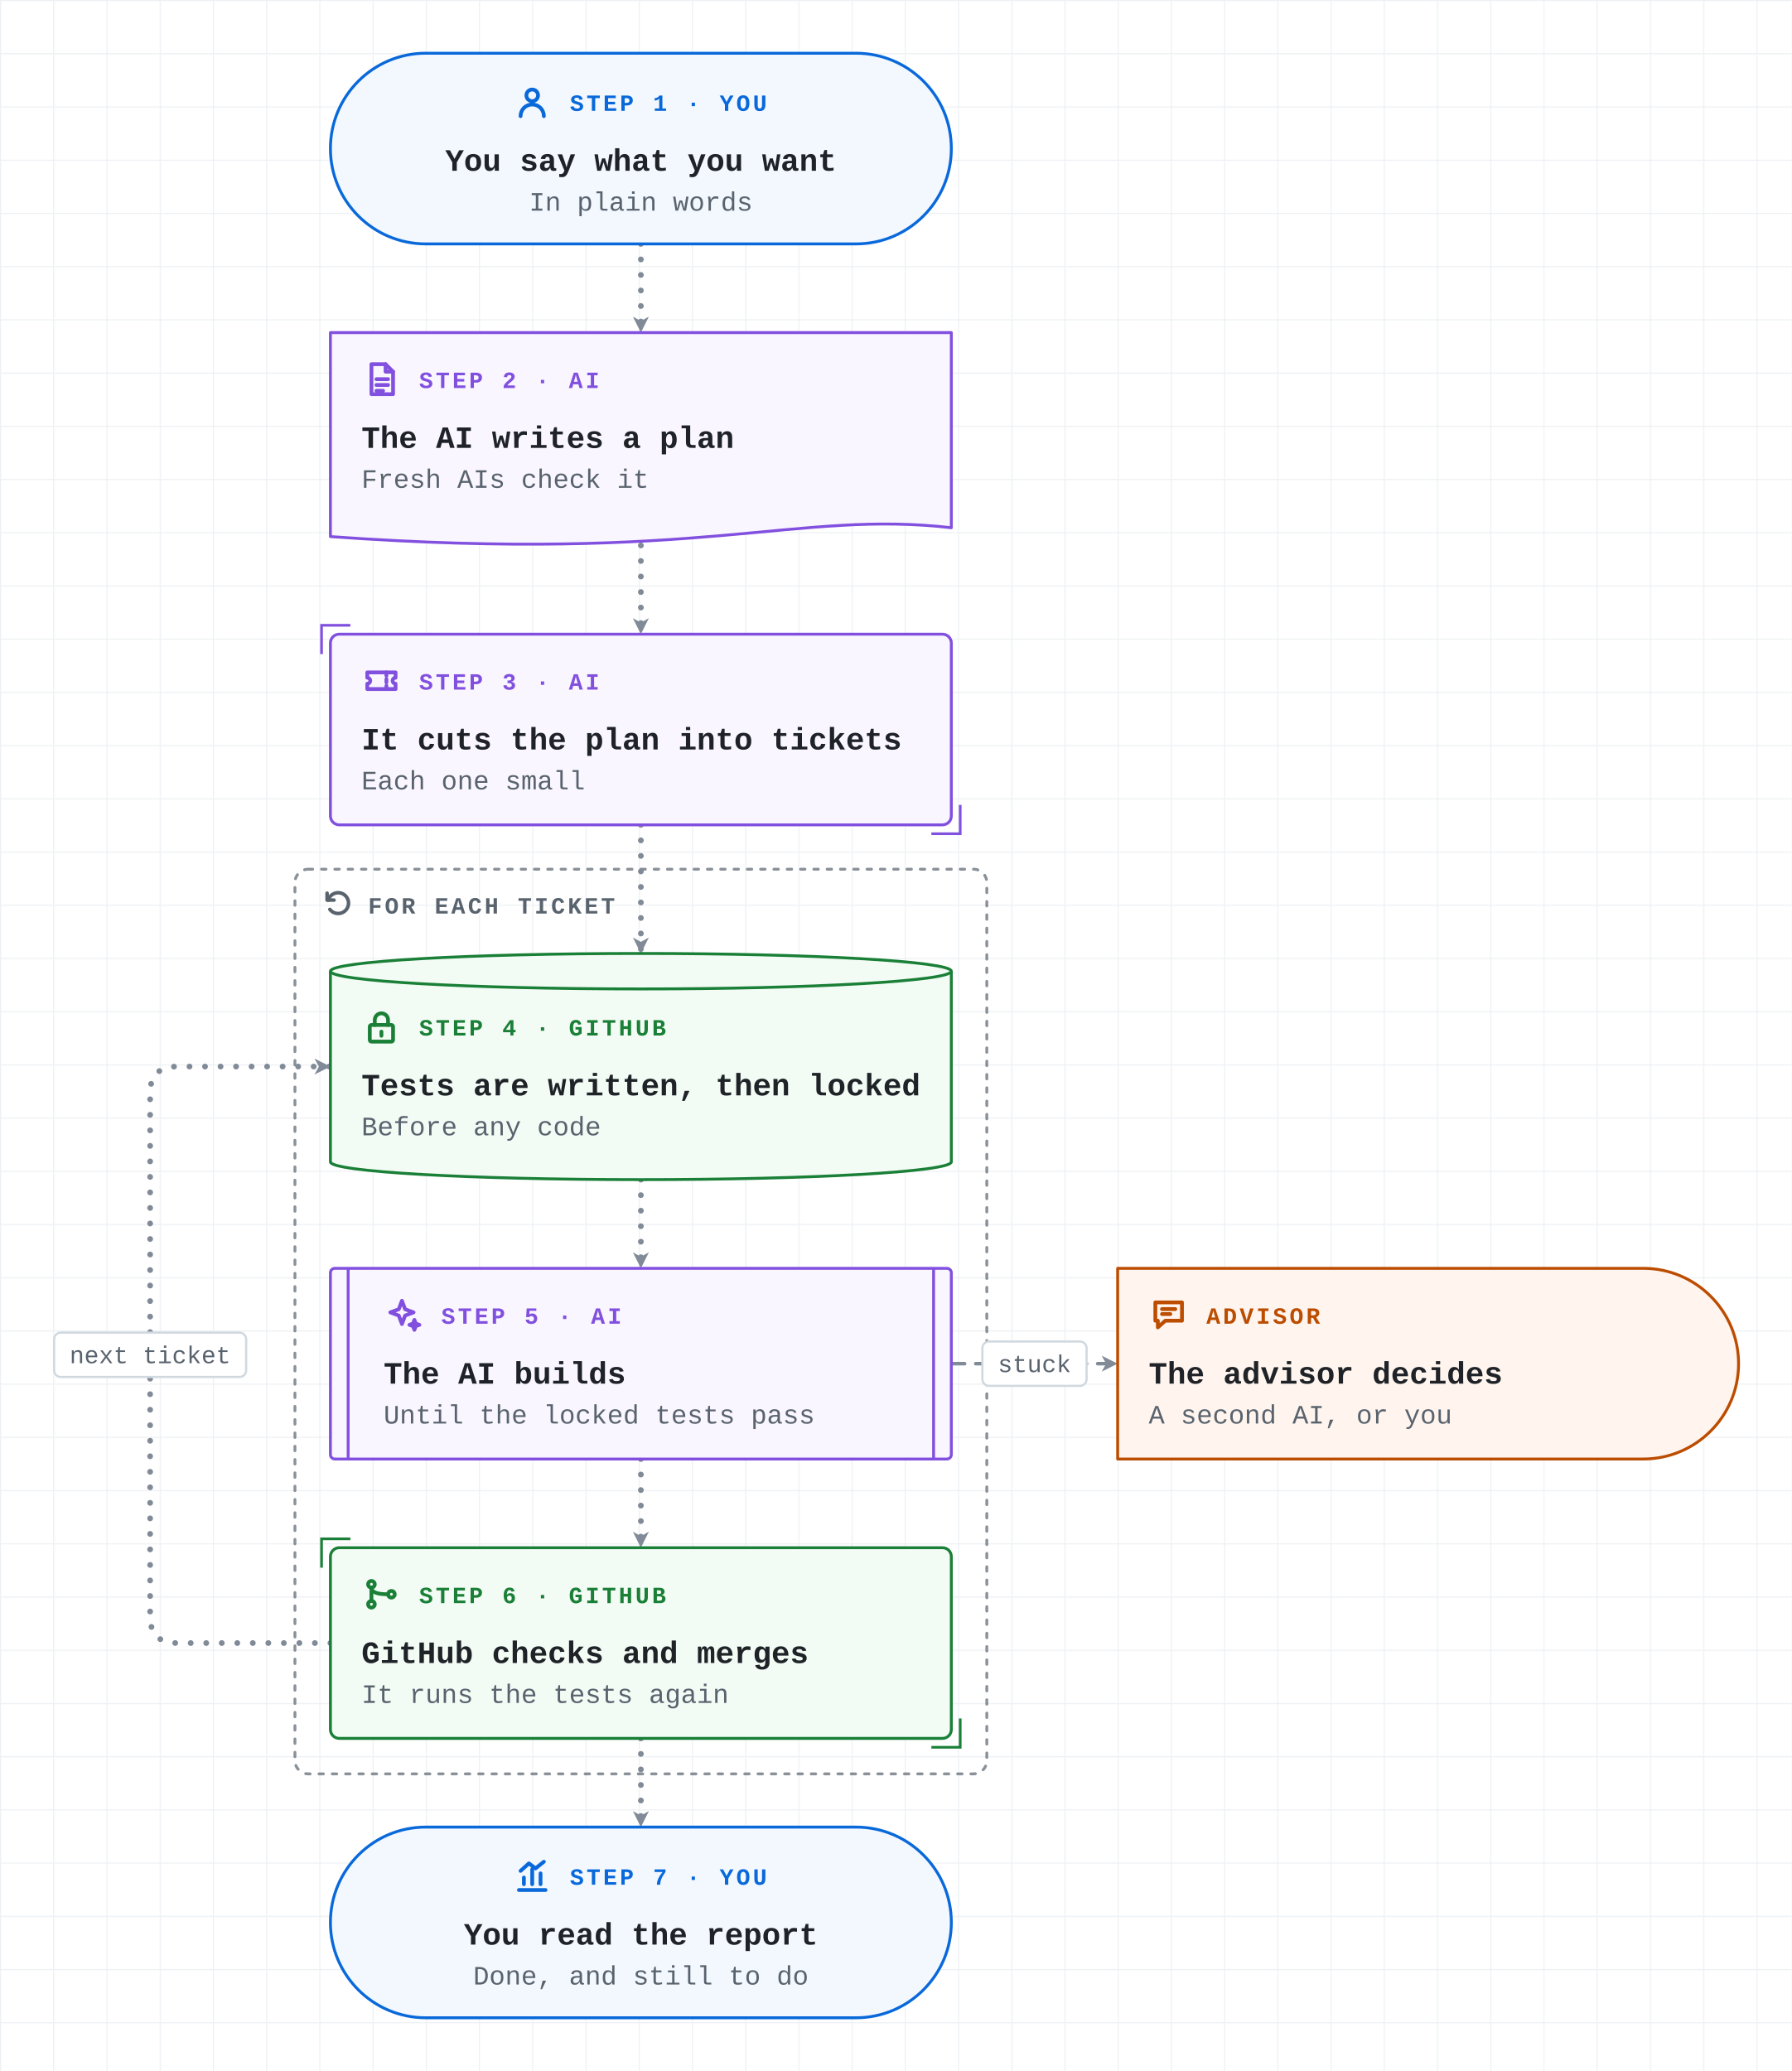
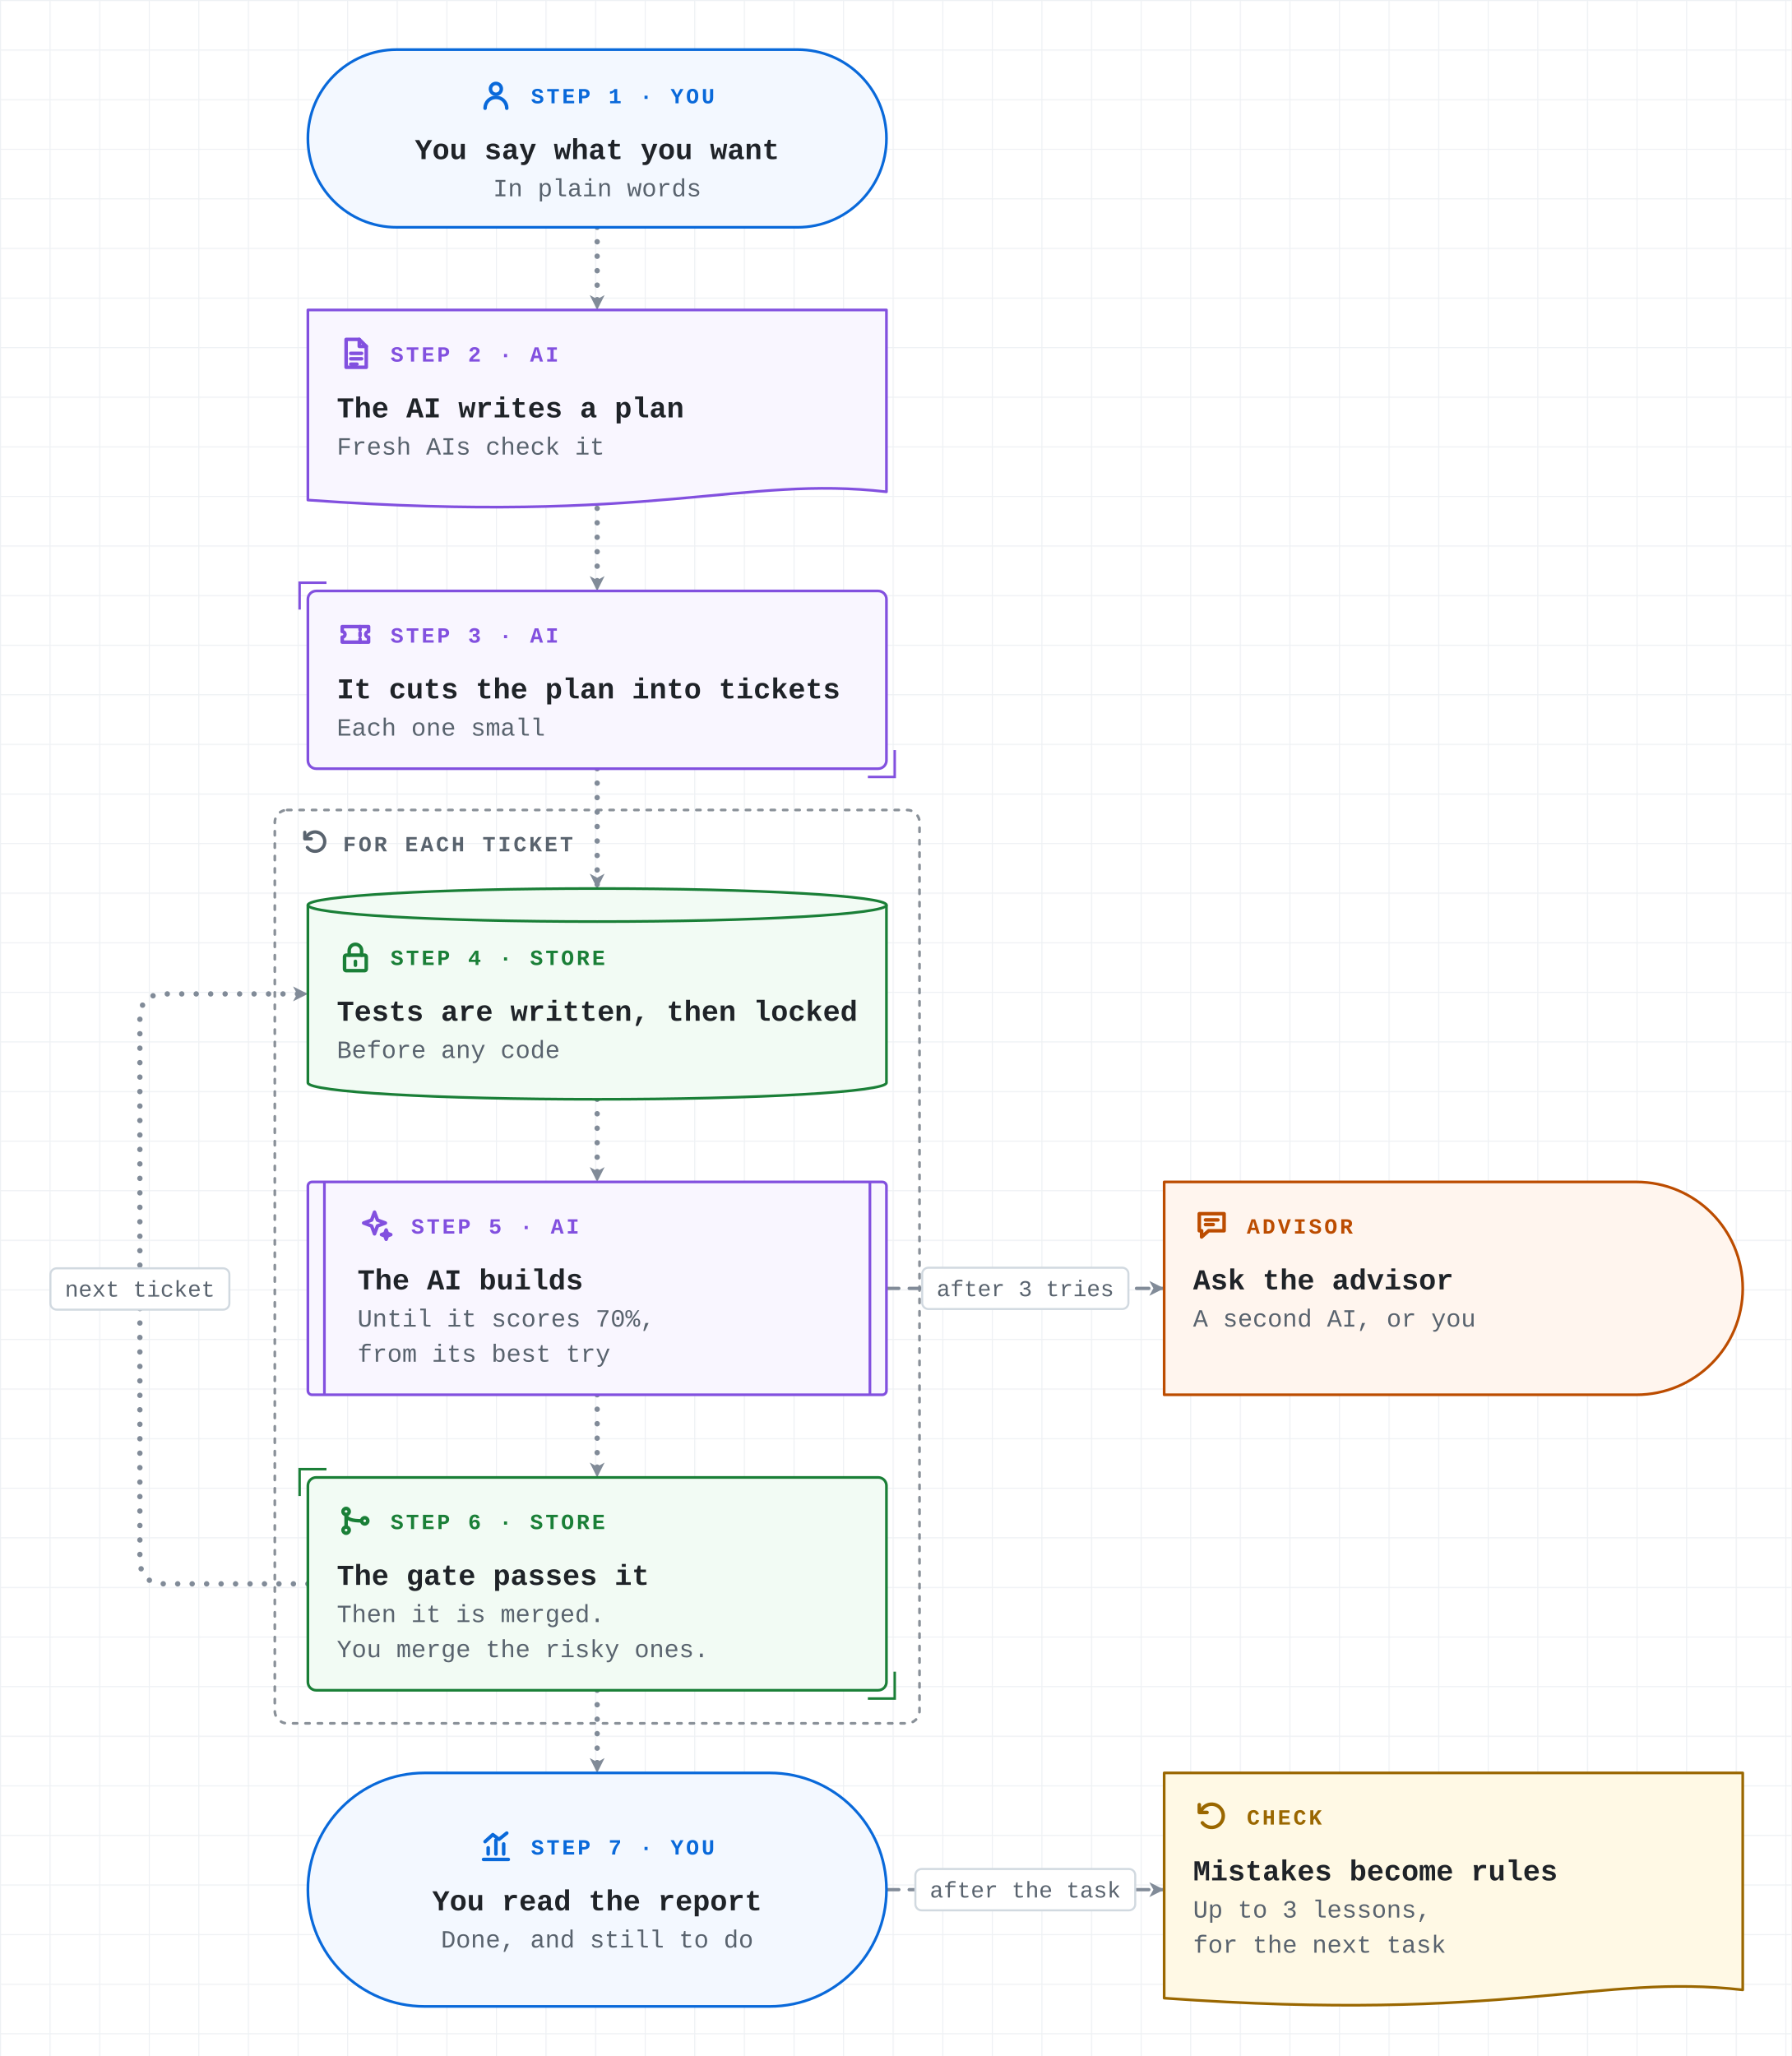
- <svg xmlns="http://www.w3.org/2000/svg" viewBox="-149 -24 808 934" width="808" height="934" role="img" aria-labelledby="title desc" font-family="ui-monospace, SFMono-Regular, 'JetBrains Mono', 'Cascadia Mono', Menlo, Consolas, 'Liberation Mono', monospace">
+ <svg xmlns="http://www.w3.org/2000/svg" viewBox="-149 -24 867 995" width="867" height="995" role="img" aria-labelledby="title desc" font-family="ui-monospace, SFMono-Regular, 'JetBrains Mono', 'Cascadia Mono', Menlo, Consolas, 'Liberation Mono', monospace">
  <defs>
    <marker id="arrow-plain" viewBox="0 0 10 10" refX="9" refY="5" markerWidth="9" markerHeight="9" markerUnits="userSpaceOnUse" orient="auto-start-reverse">
      <path d="M1,1 L9,5 L1,9 L3.2,5 z" fill="#818b98" />
    </marker>
    <marker id="arrow-fail" viewBox="0 0 10 10" refX="9" refY="5" markerWidth="9" markerHeight="9" markerUnits="userSpaceOnUse" orient="auto-start-reverse">
      <path d="M1,1 L9,5 L1,9 L3.2,5 z" fill="#cf222e" />
    </marker>
    <marker id="arrow-pass" viewBox="0 0 10 10" refX="9" refY="5" markerWidth="9" markerHeight="9" markerUnits="userSpaceOnUse" orient="auto-start-reverse">
      <path d="M1,1 L9,5 L1,9 L3.2,5 z" fill="#1a7f37" />
    </marker>
    <pattern id="grid" x="-149" y="-24" width="24" height="24" patternUnits="userSpaceOnUse">
      <path d="M24 0H0V24" fill="none" stroke="#eef1f4" stroke-width="1" />
    </pattern>
  </defs>
  <style>.main{stroke-width:2.6;stroke-dasharray:0 7;animation:flow 0.8s linear infinite}.side{stroke-width:1.6;stroke-dasharray:6 5;animation:side 1.6s linear infinite}@keyframes flow{to{stroke-dashoffset:-7}}@keyframes side{to{stroke-dashoffset:-11}}@media (prefers-reduced-motion:reduce){.main,.side{animation:none}.ticket{display:none}}</style>
-   <rect x="-149" y="-24" width="808" height="934" fill="#ffffff" />
-   <rect x="-149" y="-24" width="808" height="934" fill="url(#grid)" />
-   <rect x="-16.0" y="368.0" width="312.0" height="408.0" rx="6" fill="none" stroke="#59636e" stroke-opacity="0.7" stroke-width="1.3" stroke-dasharray="2 4" stroke-linecap="round" />
+   <rect x="-149" y="-24" width="867" height="995" fill="#ffffff" />
+   <rect x="-149" y="-24" width="867" height="995" fill="url(#grid)" />
+   <rect x="-16.0" y="368.0" width="312.0" height="442.0" rx="6" fill="none" stroke="#59636e" stroke-opacity="0.7" stroke-width="1.3" stroke-dasharray="2 4" stroke-linecap="round" />
  <g transform="translate(-4.0,376.0) scale(0.625)" fill="none" stroke="#59636e" stroke-width="2.56" stroke-linecap="round" stroke-linejoin="round">
    <path d="M4 4.5v5h5" />
    <path d="M4.8 9.5A7.5 7.5 0 1 1 6 16.2" />
  </g>
  <text x="17.0" y="388.0" font-size="10.5" font-weight="700" letter-spacing="1.2" fill="#59636e">FOR EACH TICKET</text>
  <path class="main" d="M140.0,86.0 L140.0,126.0" fill="none" stroke="#818b98" stroke-linecap="round" stroke-linejoin="round" marker-end="url(#arrow-plain)" />
  <path class="main" d="M140.0,222.0 L140.0,262.0" fill="none" stroke="#818b98" stroke-linecap="round" stroke-linejoin="round" marker-end="url(#arrow-plain)" />
  <path class="main" d="M140.0,348.0 L140.0,406.0" fill="none" stroke="#818b98" stroke-linecap="round" stroke-linejoin="round" marker-end="url(#arrow-plain)" />
  <path class="main" d="M140.0,508.0 L140.0,548.0" fill="none" stroke="#818b98" stroke-linecap="round" stroke-linejoin="round" marker-end="url(#arrow-plain)" />
-   <path class="main" d="M140.0,634.0 L140.0,674.0" fill="none" stroke="#818b98" stroke-linecap="round" stroke-linejoin="round" marker-end="url(#arrow-plain)" />
-   <path class="main" d="M140.0,760.0 L140.0,800.0" fill="none" stroke="#818b98" stroke-linecap="round" stroke-linejoin="round" marker-end="url(#arrow-plain)" />
-   <path class="main" d="M0.0,717.0 L-69.3,717.0 Q-81.3,717.0 -81.3,705.0 L-81.3,469.0 Q-81.3,457.0 -69.3,457.0 L0.0,457.0" fill="none" stroke="#818b98" stroke-linecap="round" stroke-linejoin="round" marker-end="url(#arrow-plain)" />
-   <path class="side" d="M280.0,591.0 L355.0,591.0" fill="none" stroke="#818b98" stroke-linecap="round" stroke-linejoin="round" marker-end="url(#arrow-plain)" />
+   <path class="main" d="M140.0,651.0 L140.0,691.0" fill="none" stroke="#818b98" stroke-linecap="round" stroke-linejoin="round" marker-end="url(#arrow-plain)" />
+   <path class="main" d="M140.0,794.0 L140.0,834.0" fill="none" stroke="#818b98" stroke-linecap="round" stroke-linejoin="round" marker-end="url(#arrow-plain)" />
+   <path class="main" d="M0.0,742.5 L-69.3,742.5 Q-81.3,742.5 -81.3,730.5 L-81.3,469.0 Q-81.3,457.0 -69.3,457.0 L0.0,457.0" fill="none" stroke="#818b98" stroke-linecap="round" stroke-linejoin="round" marker-end="url(#arrow-plain)" />
+   <path class="side" d="M280.0,599.5 L414.4,599.5" fill="none" stroke="#818b98" stroke-linecap="round" stroke-linejoin="round" marker-end="url(#arrow-plain)" />
+   <path class="side" d="M280.0,890.5 L414.4,890.5" fill="none" stroke="#818b98" stroke-linecap="round" stroke-linejoin="round" marker-end="url(#arrow-plain)" />
  <rect x="0.0" y="0.0" width="280.0" height="86.0" rx="43.0" fill="#f3f8ff" stroke="#0969da" stroke-width="1.3" stroke-linejoin="round" />
  <g transform="translate(82.0,13.0) scale(0.75)" fill="none" stroke="#0969da" stroke-width="2.27" stroke-linecap="round" stroke-linejoin="round">
    <path d="M12 4.5a3.5 3.5 0 1 0 0 7a3.5 3.5 0 1 0 0-7z" />
    <path d="M5 20.5c0-3.9 3.1-7 7-7s7 3.1 7 7" />
  </g>
  <text x="108.0" y="26.0" font-size="10.5" font-weight="700" letter-spacing="1.2" fill="#0969da">STEP 1 · YOU</text>
  <text x="140.0" y="53.0" text-anchor="middle" font-size="14" font-weight="700" fill="#1f2328">You say what you want</text>
  <text x="140.0" y="71.0" text-anchor="middle" font-size="12" fill="#59636e">In plain words</text>
  <path d="M0.0,126.0 H280.0 V214.0 C210.0,206.0 168.0,230.0 0.0,218.0 Z" fill="#f9f6ff" stroke="#8250df" stroke-width="1.3" stroke-linejoin="round" />
  <g transform="translate(14.0,138.0) scale(0.75)" fill="none" stroke="#8250df" stroke-width="2.27" stroke-linecap="round" stroke-linejoin="round">
    <path d="M6 3h8.5L19 7.5V21H6z" />
    <path d="M14.5 3v4.5H19" />
    <path d="M9 12h7M9 15.5h7M9 19h4" />
  </g>
  <text x="40.0" y="151.0" font-size="10.5" font-weight="700" letter-spacing="1.2" fill="#8250df">STEP 2 · AI</text>
  <text x="14.0" y="178.0" font-size="14" font-weight="700" fill="#1f2328">The AI writes a plan</text>
  <text x="14.0" y="196.0" font-size="12" fill="#59636e">Fresh AIs check it</text>
  <rect x="0.0" y="262.0" width="280.0" height="86.0" rx="4" fill="#f9f6ff" stroke="#8250df" stroke-width="1.3" stroke-linejoin="round" />
  <path d="M9.0,258.0 H-4.0 V271.0" fill="none" stroke="#8250df" stroke-width="1.2" />
  <path d="M271.0,352.0 H284.0 V339.0" fill="none" stroke="#8250df" stroke-width="1.2" />
  <g transform="translate(14.0,274.0) scale(0.75)" fill="none" stroke="#8250df" stroke-width="2.27" stroke-linecap="round" stroke-linejoin="round">
    <path d="M3.5 7h17v3.2a1.8 1.8 0 0 0 0 3.6V17h-17v-3.2a1.8 1.8 0 0 0 0-3.6z" />
    <path d="M15 7v2M15 11v2M15 15v2" />
  </g>
  <text x="40.0" y="287.0" font-size="10.5" font-weight="700" letter-spacing="1.2" fill="#8250df">STEP 3 · AI</text>
  <text x="14.0" y="314.0" font-size="14" font-weight="700" fill="#1f2328">It cuts the plan into tickets</text>
  <text x="14.0" y="332.0" font-size="12" fill="#59636e">Each one small</text>
  <path d="M0.0,414.0 A140.0,8 0 0 1 280.0,414.0 V500.0 A140.0,8 0 0 1 0.0,500.0 Z" fill="#f2fbf4" stroke="#1a7f37" stroke-width="1.3" stroke-linejoin="round" />
  <path d="M0.0,414.0 A140.0,8 0 0 0 280.0,414.0" fill="none" stroke="#1a7f37" stroke-width="1.3" />
  <g transform="translate(14.0,430.0) scale(0.75)" fill="none" stroke="#1a7f37" stroke-width="2.27" stroke-linecap="round" stroke-linejoin="round">
    <path d="M6 11h12a1 1 0 0 1 1 1v8a1 1 0 0 1-1 1H6a1 1 0 0 1-1-1v-8a1 1 0 0 1 1-1z" />
    <path d="M8 11V8a4 4 0 0 1 8 0v3" />
    <path d="M12 15v2.5" />
  </g>
-   <text x="40.0" y="443.0" font-size="10.5" font-weight="700" letter-spacing="1.2" fill="#1a7f37">STEP 4 · GITHUB</text>
+   <text x="40.0" y="443.0" font-size="10.5" font-weight="700" letter-spacing="1.2" fill="#1a7f37">STEP 4 · STORE</text>
  <text x="14.0" y="470.0" font-size="14" font-weight="700" fill="#1f2328">Tests are written, then locked</text>
  <text x="14.0" y="488.0" font-size="12" fill="#59636e">Before any code</text>
-   <rect x="0.0" y="548.0" width="280.0" height="86.0" rx="2" fill="#f9f6ff" stroke="#8250df" stroke-width="1.3" stroke-linejoin="round" />
-   <path d="M8.0,548.0 V634.0 M272.0,548.0 V634.0" stroke="#8250df" stroke-width="1.3" />
+   <rect x="0.0" y="548.0" width="280.0" height="103.0" rx="2" fill="#f9f6ff" stroke="#8250df" stroke-width="1.3" stroke-linejoin="round" />
+   <path d="M8.0,548.0 V651.0 M272.0,548.0 V651.0" stroke="#8250df" stroke-width="1.3" />
  <g transform="translate(24.0,560.0) scale(0.75)" fill="none" stroke="#8250df" stroke-width="2.27" stroke-linecap="round" stroke-linejoin="round">
    <path d="M11 3.5l1.9 5.1L18 10.5l-5.1 1.9L11 17.5l-1.9-5.1L4 10.5l5.1-1.9z" />
    <path d="M18.5 15l.8 2.2l2.2.8l-2.2.8l-.8 2.2l-.8-2.2l-2.2-.8l2.2-.8z" />
  </g>
  <text x="50.0" y="573.0" font-size="10.5" font-weight="700" letter-spacing="1.2" fill="#8250df">STEP 5 · AI</text>
  <text x="24.0" y="600.0" font-size="14" font-weight="700" fill="#1f2328">The AI builds</text>
-   <text x="24.0" y="618.0" font-size="12" fill="#59636e">Until the locked tests pass</text>
-   <rect x="0.0" y="674.0" width="280.0" height="86.0" rx="4" fill="#f2fbf4" stroke="#1a7f37" stroke-width="1.3" stroke-linejoin="round" />
-   <path d="M9.0,670.0 H-4.0 V683.0" fill="none" stroke="#1a7f37" stroke-width="1.2" />
-   <path d="M271.0,764.0 H284.0 V751.0" fill="none" stroke="#1a7f37" stroke-width="1.2" />
-   <g transform="translate(14.0,686.0) scale(0.75)" fill="none" stroke="#1a7f37" stroke-width="2.27" stroke-linecap="round" stroke-linejoin="round">
+   <text x="24.0" y="618.0" font-size="12" fill="#59636e">Until it scores 70%,</text>
+   <text x="24.0" y="635.0" font-size="12" fill="#59636e">from its best try</text>
+   <rect x="0.0" y="691.0" width="280.0" height="103.0" rx="4" fill="#f2fbf4" stroke="#1a7f37" stroke-width="1.3" stroke-linejoin="round" />
+   <path d="M9.0,687.0 H-4.0 V700.0" fill="none" stroke="#1a7f37" stroke-width="1.2" />
+   <path d="M271.0,798.0 H284.0 V785.0" fill="none" stroke="#1a7f37" stroke-width="1.2" />
+   <g transform="translate(14.0,703.0) scale(0.75)" fill="none" stroke="#1a7f37" stroke-width="2.27" stroke-linecap="round" stroke-linejoin="round">
    <path d="M6 4a2 2 0 1 0 0 4a2 2 0 1 0 0-4z" />
    <path d="M6 16a2 2 0 1 0 0 4a2 2 0 1 0 0-4z" />
    <path d="M18 10a2 2 0 1 0 0 4a2 2 0 1 0 0-4z" />
    <path d="M6 8v8" />
    <path d="M6 8c0 3 4 4 10 4" />
  </g>
-   <text x="40.0" y="699.0" font-size="10.5" font-weight="700" letter-spacing="1.2" fill="#1a7f37">STEP 6 · GITHUB</text>
-   <text x="14.0" y="726.0" font-size="14" font-weight="700" fill="#1f2328">GitHub checks and merges</text>
-   <text x="14.0" y="744.0" font-size="12" fill="#59636e">It runs the tests again</text>
-   <rect x="0.0" y="800.0" width="280.0" height="86.0" rx="43.0" fill="#f3f8ff" stroke="#0969da" stroke-width="1.3" stroke-linejoin="round" />
-   <g transform="translate(82.0,813.0) scale(0.75)" fill="none" stroke="#0969da" stroke-width="2.27" stroke-linecap="round" stroke-linejoin="round">
+   <text x="40.0" y="716.0" font-size="10.5" font-weight="700" letter-spacing="1.2" fill="#1a7f37">STEP 6 · STORE</text>
+   <text x="14.0" y="743.0" font-size="14" font-weight="700" fill="#1f2328">The gate passes it</text>
+   <text x="14.0" y="761.0" font-size="12" fill="#59636e">Then it is merged.</text>
+   <text x="14.0" y="778.0" font-size="12" fill="#59636e">You merge the risky ones.</text>
+   <rect x="0.0" y="834.0" width="280.0" height="113.0" rx="56.5" fill="#f3f8ff" stroke="#0969da" stroke-width="1.3" stroke-linejoin="round" />
+   <g transform="translate(82.0,860.5) scale(0.75)" fill="none" stroke="#0969da" stroke-width="2.27" stroke-linecap="round" stroke-linejoin="round">
    <path d="M4 20.5h16" />
    <path d="M7 17v-4M12 17V8M17 17v-6.5" />
    <path d="M5 9l5-4.5l4 3l5-4" />
  </g>
-   <text x="108.0" y="826.0" font-size="10.5" font-weight="700" letter-spacing="1.2" fill="#0969da">STEP 7 · YOU</text>
-   <text x="140.0" y="853.0" text-anchor="middle" font-size="14" font-weight="700" fill="#1f2328">You read the report</text>
-   <text x="140.0" y="871.0" text-anchor="middle" font-size="12" fill="#59636e">Done, and still to do</text>
-   <path d="M355.0,548.0 H592.0 A43.0,43.0 0 0 1 592.0,634.0 H355.0 Z" fill="#fff5ee" stroke="#bc4c00" stroke-width="1.3" stroke-linejoin="round" />
-   <g transform="translate(369.0,560.0) scale(0.75)" fill="none" stroke="#bc4c00" stroke-width="2.27" stroke-linecap="round" stroke-linejoin="round">
+   <text x="108.0" y="873.5" font-size="10.5" font-weight="700" letter-spacing="1.2" fill="#0969da">STEP 7 · YOU</text>
+   <text x="140.0" y="900.5" text-anchor="middle" font-size="14" font-weight="700" fill="#1f2328">You read the report</text>
+   <text x="140.0" y="918.5" text-anchor="middle" font-size="12" fill="#59636e">Done, and still to do</text>
+   <path d="M414.4,548.0 H642.9 A51.5,51.5 0 0 1 642.9,651.0 H414.4 Z" fill="#fff5ee" stroke="#bc4c00" stroke-width="1.3" stroke-linejoin="round" />
+   <g transform="translate(428.4,560.0) scale(0.75)" fill="none" stroke="#bc4c00" stroke-width="2.27" stroke-linecap="round" stroke-linejoin="round">
    <path d="M4 4.5h16v11H10l-4.5 4v-4H4z" />
    <path d="M8 8.5h8M8 11.5h5" />
  </g>
-   <text x="395.0" y="573.0" font-size="10.5" font-weight="700" letter-spacing="1.2" fill="#bc4c00">ADVISOR</text>
-   <text x="369.0" y="600.0" font-size="14" font-weight="700" fill="#1f2328">The advisor decides</text>
-   <text x="369.0" y="618.0" font-size="12" fill="#59636e">A second AI, or you</text>
-   <rect x="-124.6" y="577.0" width="86.6" height="20" rx="3" fill="#ffffff" stroke="#d1d9e0" stroke-width="1" />
-   <text x="-81.3" y="590.8" text-anchor="middle" font-size="11" fill="#59636e">next ticket</text>
-   <rect x="294.0" y="581.0" width="47.0" height="20" rx="3" fill="#ffffff" stroke="#d1d9e0" stroke-width="1" />
-   <text x="317.5" y="594.8" text-anchor="middle" font-size="11" fill="#59636e">stuck</text>
+   <text x="454.4" y="573.0" font-size="10.5" font-weight="700" letter-spacing="1.2" fill="#bc4c00">ADVISOR</text>
+   <text x="428.4" y="600.0" font-size="14" font-weight="700" fill="#1f2328">Ask the advisor</text>
+   <text x="428.4" y="618.0" font-size="12" fill="#59636e">A second AI, or you</text>
+   <path d="M414.4,834.0 H694.4 V939.0 C624.4,931.0 582.4,955.0 414.4,943.0 Z" fill="#fff9e5" stroke="#9a6700" stroke-width="1.3" stroke-linejoin="round" />
+   <g transform="translate(428.4,846.0) scale(0.75)" fill="none" stroke="#9a6700" stroke-width="2.27" stroke-linecap="round" stroke-linejoin="round">
+     <path d="M4 4.5v5h5" />
+     <path d="M4.8 9.5A7.5 7.5 0 1 1 6 16.2" />
+   </g>
+   <text x="454.4" y="859.0" font-size="10.5" font-weight="700" letter-spacing="1.2" fill="#9a6700">CHECK</text>
+   <text x="428.4" y="886.0" font-size="14" font-weight="700" fill="#1f2328">Mistakes become rules</text>
+   <text x="428.4" y="904.0" font-size="12" fill="#59636e">Up to 3 lessons,</text>
+   <text x="428.4" y="921.0" font-size="12" fill="#59636e">for the next task</text>
+   <rect x="-124.6" y="589.8" width="86.6" height="20" rx="3" fill="#ffffff" stroke="#d1d9e0" stroke-width="1" />
+   <text x="-81.3" y="603.5" text-anchor="middle" font-size="11" fill="#59636e">next ticket</text>
+   <rect x="297.3" y="589.5" width="99.8" height="20" rx="3" fill="#ffffff" stroke="#d1d9e0" stroke-width="1" />
+   <text x="347.2" y="603.3" text-anchor="middle" font-size="11" fill="#59636e">after 3 tries</text>
+   <rect x="294.0" y="880.5" width="106.4" height="20" rx="3" fill="#ffffff" stroke="#d1d9e0" stroke-width="1" />
+   <text x="347.2" y="894.3" text-anchor="middle" font-size="11" fill="#59636e">after the task</text>
</svg>
